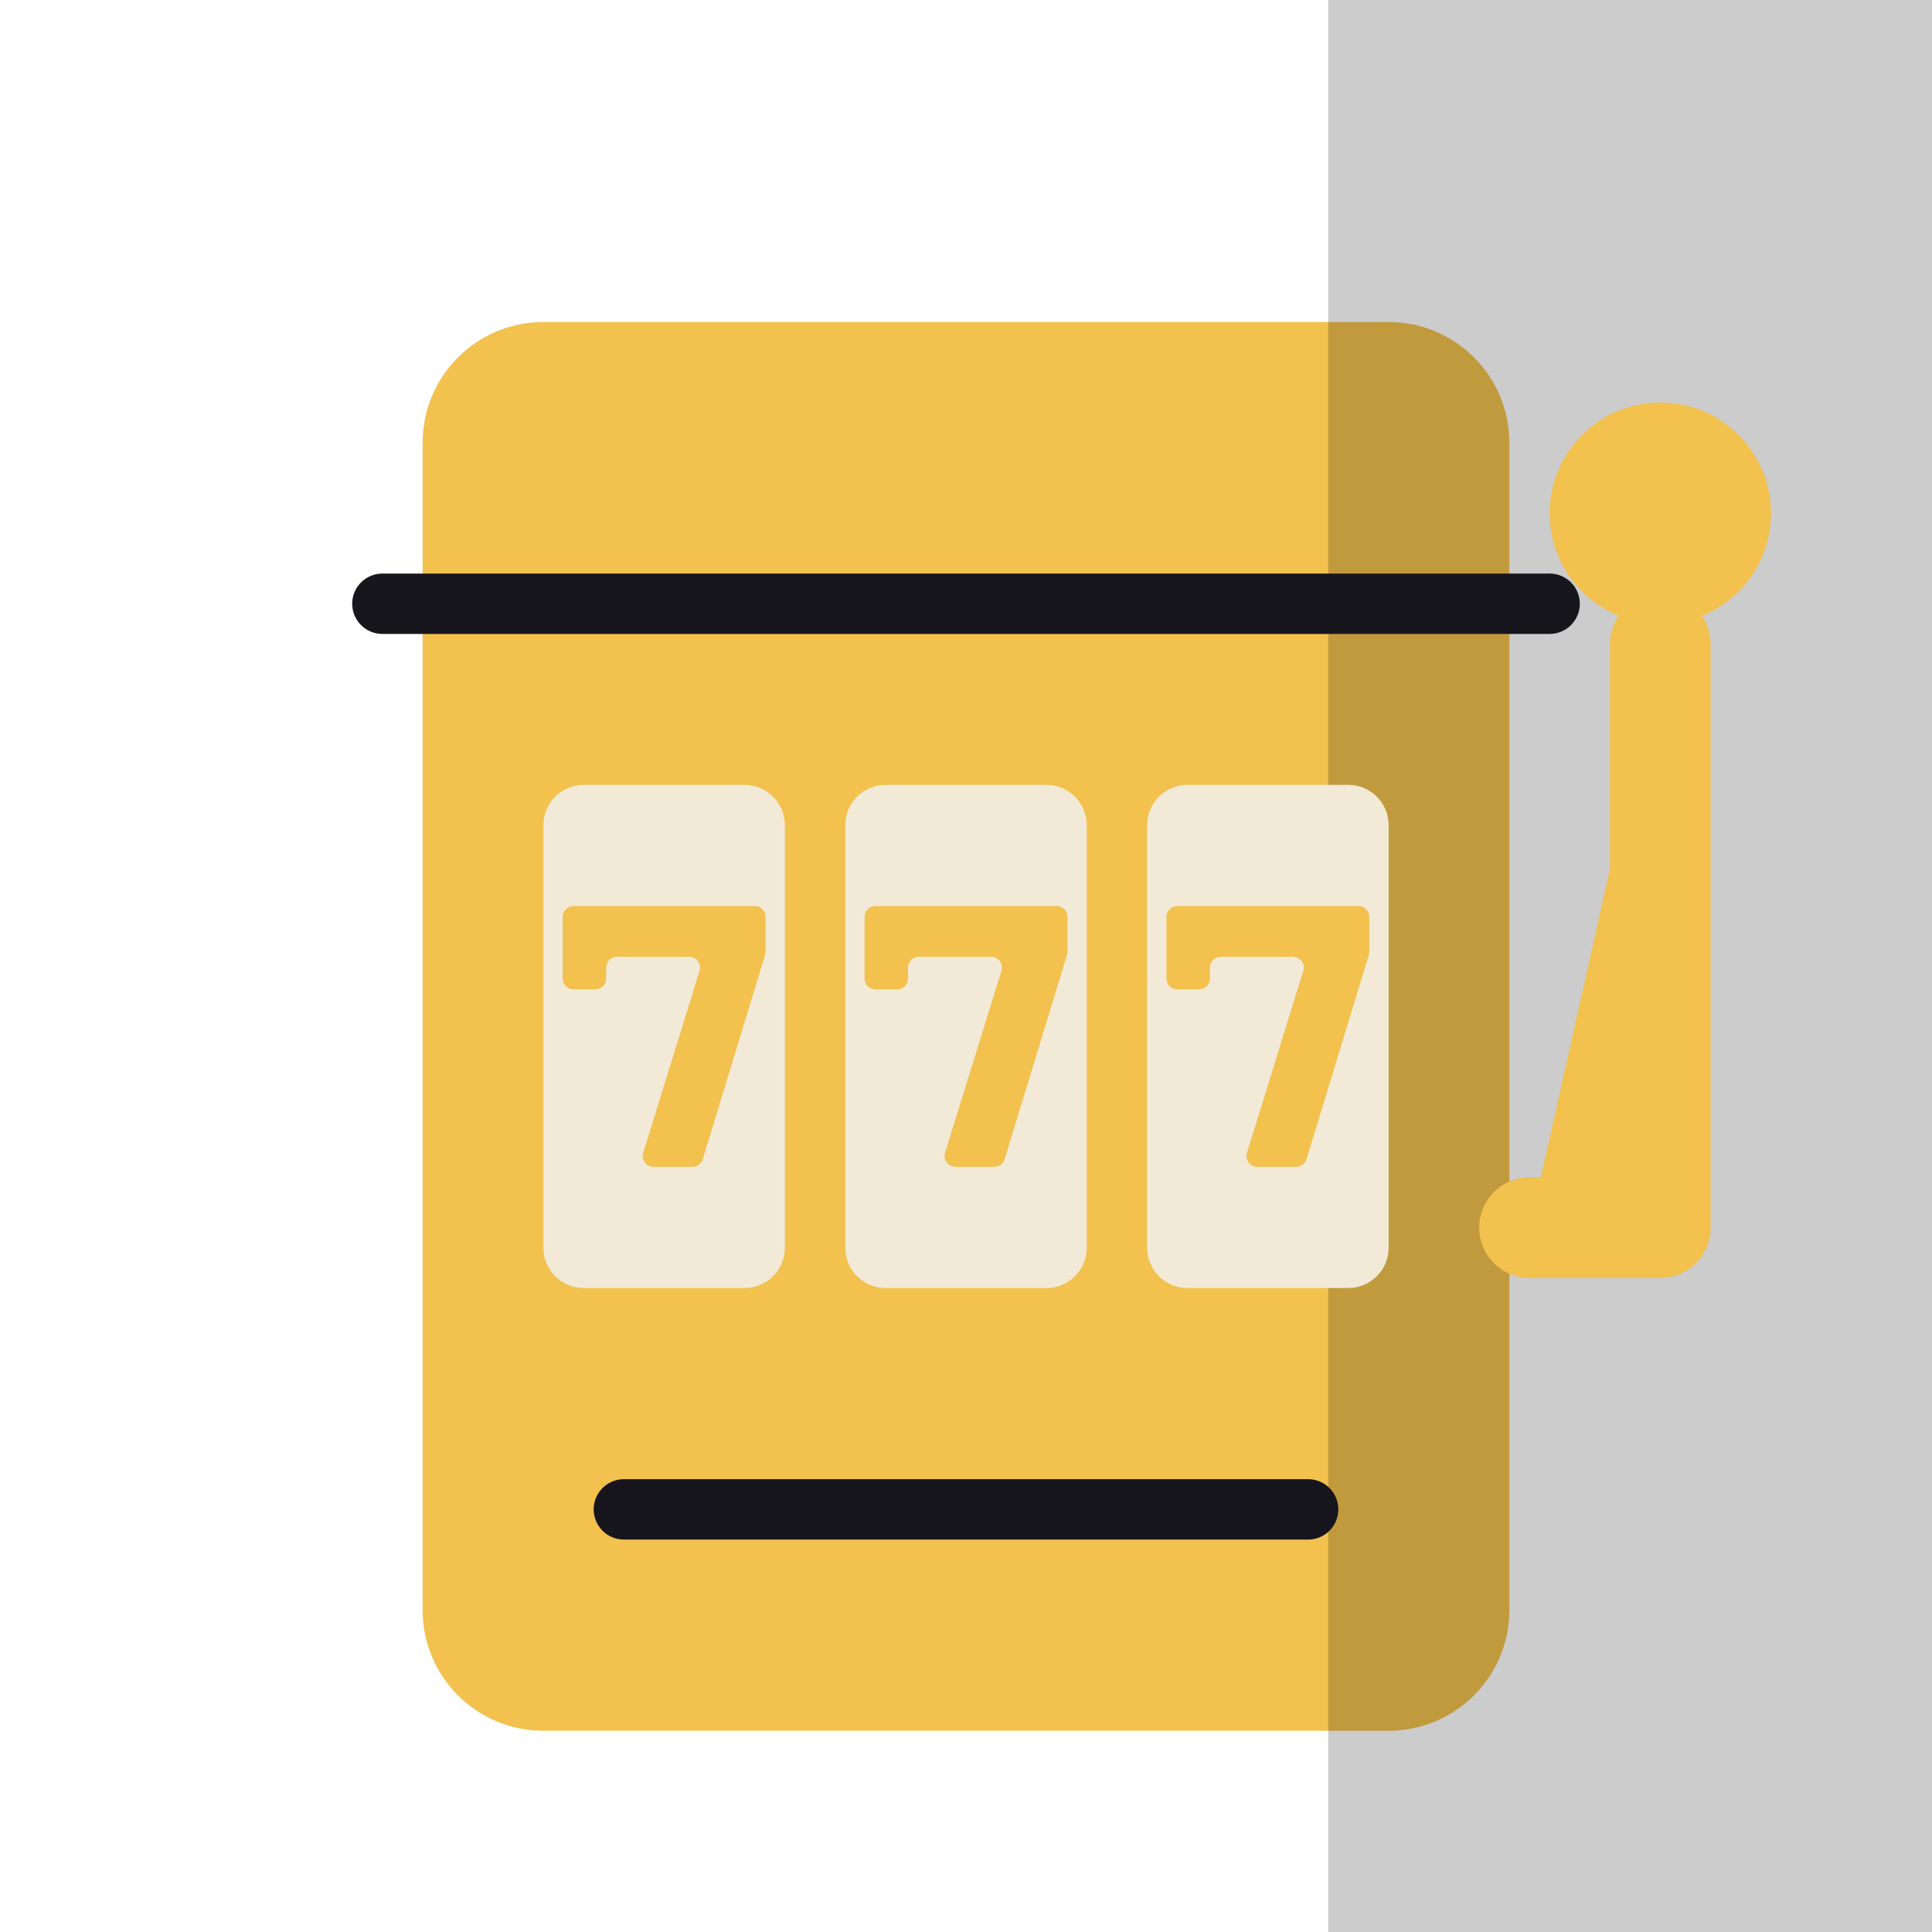
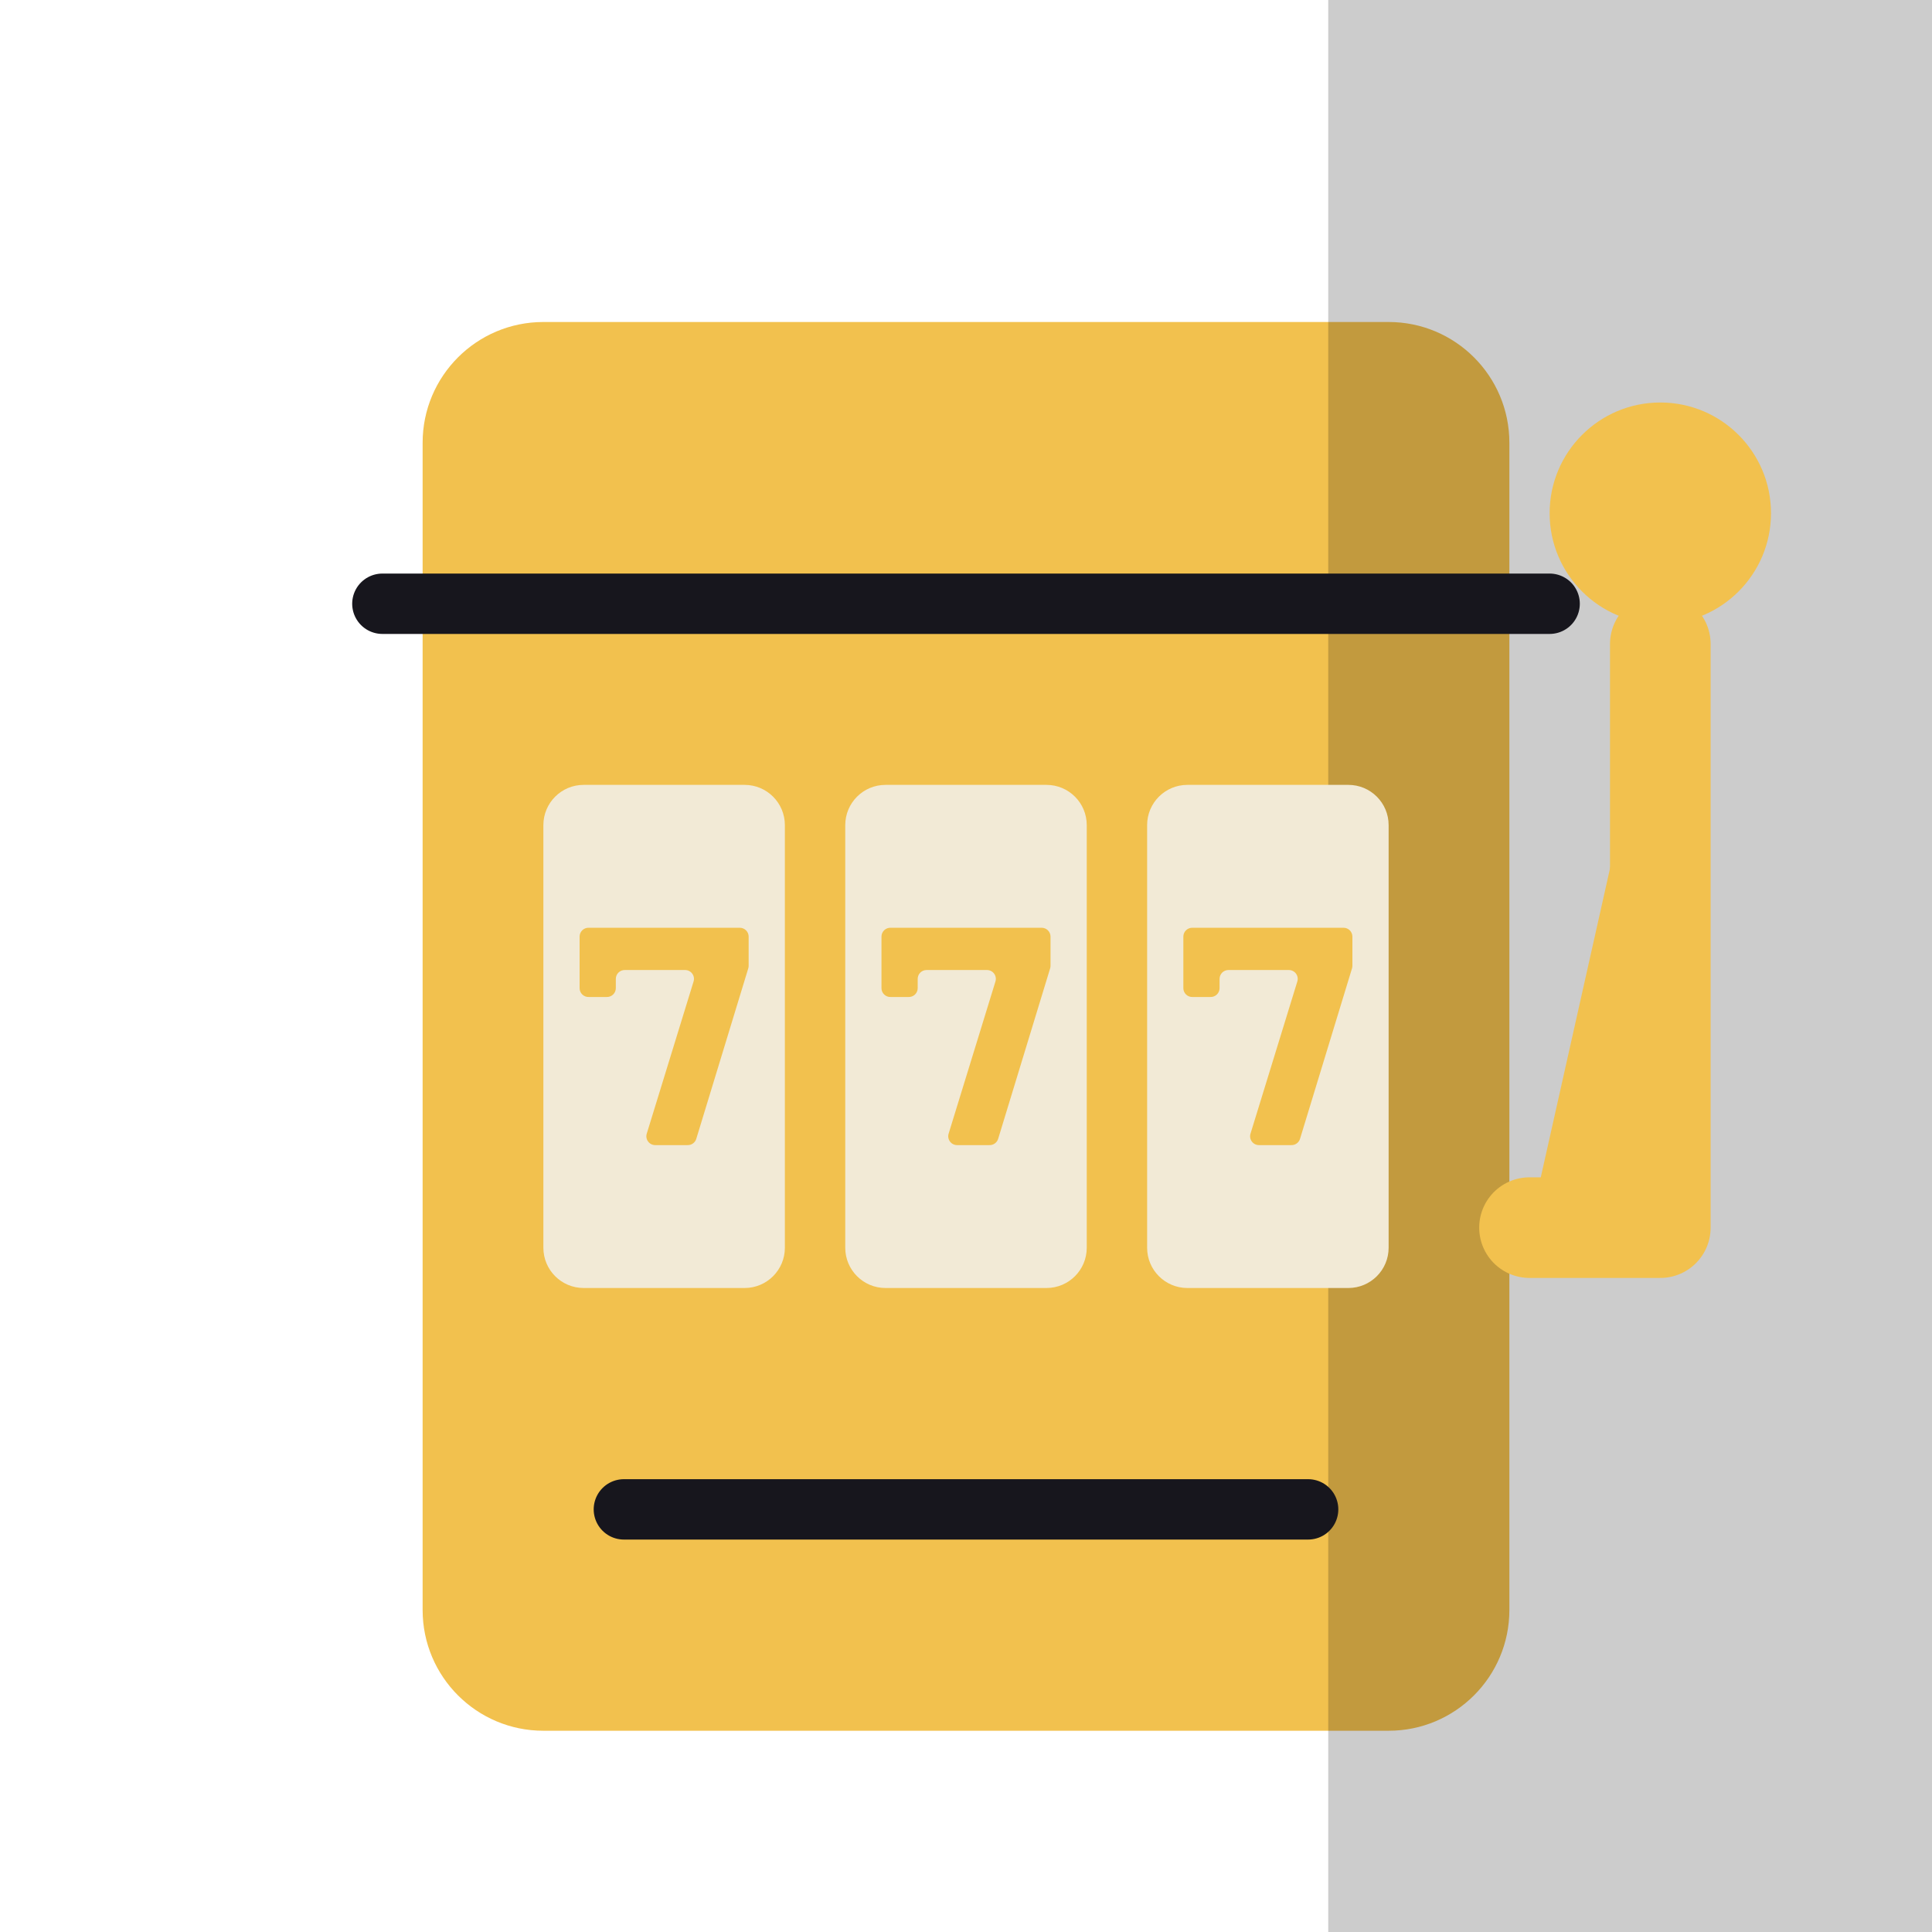
<svg xmlns="http://www.w3.org/2000/svg" viewBox="0 0 48 48" width="48" height="48">
  <style>.ink&gt;.body,.line.ink{fill:#f2c14e}.tint&gt;.body{fill:#f2c14e;opacity:.4}.cream&gt;.body{fill:#f2ead6}.shade{fill:#000;opacity:.2}.glint{fill:none;stroke:#f2ead6;stroke-width:1.5;stroke-linecap:round}.cut{fill:#17161d}.cut[stroke-width]{fill:none;stroke:#17161d;stroke-linecap:round;stroke-linejoin:round}.line{fill:none;stroke:#f2c14e;stroke-linecap:round;stroke-linejoin:round}.line.tint{opacity:.4}.line.cream{stroke:#f2ead6}</style>
  <g class="icon">
    <g class="piece ink">
      <path class="body" d="M13.5,8H34.5A3,3 0 0 1 37.5,11V40A3,3 0 0 1 34.5,43H13.5A3,3 0 0 1 10.5,40V11A3,3 0 0 1 13.5,8Z" />
      <path class="shade" d="M33,-20H70V70H33Z" />
      <path class="cut" d="M9.5,15H38.5" stroke-width="1.5" />
      <path class="cut" d="M15.5,37.5H32.5" stroke-width="1.5" />
    </g>
    <g class="piece cream" data-seam="false">
      <path class="body" d="M14.5,19.5H18.5A1,1 0 0 1 19.5,20.5V31A1,1 0 0 1 18.5,32H14.5A1,1 0 0 1 13.5,31V20.5A1,1 0 0 1 14.5,19.5Z" />
    </g>
    <g class="piece cream" data-seam="false">
      <path class="body" d="M22,19.5H26A1,1 0 0 1 27,20.5V31A1,1 0 0 1 26,32H22A1,1 0 0 1 21,31V20.5A1,1 0 0 1 22,19.5Z" />
    </g>
    <g class="piece cream" data-seam="false">
      <path class="body" d="M29.5,19.5H33.5A1,1 0 0 1 34.5,20.5V31A1,1 0 0 1 33.5,32H29.5A1,1 0 0 1 28.5,31V20.5A1,1 0 0 1 29.5,19.5Z" />
    </g>
    <g class="piece ink" data-seam="false" data-shade="false">
-       <path class="body" d="M13.98,24.31L13.98,22.78A0.27,0.27 0 0 1 14.25,22.51L18.75,22.51A0.27,0.27 0 0 1 19.02,22.78L19.02,23.64A0.27,0.27 0 0 1 19.01,23.72L17.46,28.8A0.27,0.27 0 0 1 17.2,28.99L16.24,28.99A0.27,0.27 0 0 1 15.98,28.64L17.38,24.12A0.27,0.27 0 0 0 17.12,23.77L15.33,23.77A0.27,0.27 0 0 0 15.06,24.04L15.06,24.31A0.27,0.27 0 0 1 14.79,24.58L14.25,24.58A0.27,0.27 0 0 1 13.98,24.31Z" />
+       <path class="body" d="M14.4,24.55L14.4,23.27A0.22,0.22 0 0 1 14.63,23.05L18.38,23.05A0.22,0.22 0 0 1 18.6,23.27L18.6,23.99A0.22,0.22 0 0 1 18.59,24.06L17.3,28.29A0.22,0.22 0 0 1 17.08,28.45L16.28,28.45A0.22,0.22 0 0 1 16.07,28.16L17.23,24.39A0.22,0.22 0 0 0 17.02,24.1L15.53,24.1A0.22,0.22 0 0 0 15.3,24.32L15.3,24.55A0.22,0.22 0 0 1 15.07,24.77L14.63,24.77A0.22,0.22 0 0 1 14.4,24.55Z" />
    </g>
    <g class="piece ink" data-seam="false" data-shade="false">
-       <path class="body" d="M21.48,24.31L21.48,22.78A0.27,0.27 0 0 1 21.75,22.51L26.25,22.51A0.27,0.27 0 0 1 26.52,22.78L26.52,23.64A0.27,0.27 0 0 1 26.51,23.72L24.96,28.8A0.27,0.27 0 0 1 24.7,28.99L23.74,28.99A0.27,0.27 0 0 1 23.48,28.64L24.88,24.12A0.27,0.27 0 0 0 24.62,23.77L22.83,23.77A0.27,0.27 0 0 0 22.56,24.04L22.56,24.31A0.27,0.27 0 0 1 22.29,24.58L21.75,24.58A0.27,0.27 0 0 1 21.48,24.31Z" />
+       <path class="body" d="M21.9,24.55L21.9,23.27A0.22,0.22 0 0 1 22.13,23.05L25.88,23.05A0.22,0.22 0 0 1 26.1,23.27L26.1,23.99A0.22,0.22 0 0 1 26.09,24.06L24.8,28.29A0.22,0.22 0 0 1 24.58,28.45L23.78,28.45A0.22,0.22 0 0 1 23.57,28.16L24.73,24.39A0.22,0.22 0 0 0 24.52,24.1L23.02,24.1A0.22,0.22 0 0 0 22.8,24.32L22.8,24.55A0.22,0.22 0 0 1 22.57,24.77L22.13,24.77A0.22,0.22 0 0 1 21.9,24.55Z" />
    </g>
    <g class="piece ink" data-seam="false" data-shade="false">
-       <path class="body" d="M28.98,24.31L28.98,22.78A0.27,0.27 0 0 1 29.25,22.51L33.75,22.51A0.27,0.27 0 0 1 34.02,22.78L34.02,23.64A0.27,0.27 0 0 1 34.01,23.72L32.46,28.8A0.27,0.27 0 0 1 32.2,28.99L31.24,28.99A0.27,0.27 0 0 1 30.98,28.64L32.38,24.12A0.27,0.27 0 0 0 32.12,23.77L30.33,23.77A0.27,0.27 0 0 0 30.06,24.04L30.06,24.31A0.27,0.27 0 0 1 29.79,24.58L29.25,24.58A0.27,0.27 0 0 1 28.98,24.31Z" />
+       <path class="body" d="M29.4,24.55L29.4,23.27A0.22,0.22 0 0 1 29.63,23.05L33.38,23.05A0.22,0.22 0 0 1 33.6,23.27L33.6,23.99A0.22,0.22 0 0 1 33.59,24.06L32.3,28.29A0.22,0.22 0 0 1 32.08,28.45L31.28,28.45A0.22,0.22 0 0 1 31.07,28.16L32.23,24.39A0.22,0.22 0 0 0 32.02,24.1L30.52,24.1A0.22,0.22 0 0 0 30.3,24.32L30.3,24.55A0.22,0.22 0 0 1 30.07,24.77L29.63,24.77A0.22,0.22 0 0 1 29.4,24.55Z" />
    </g>
    <path class="line ink" d="M38,30.5H41.25V16" stroke-width="2.5" />
    <g class="piece ink">
      <path class="body" d="M38.5,12.75A2.75,2.75 0 1 0 44,12.75A2.75,2.75 0 1 0 38.5,12.75Z" />
    </g>
  </g>
</svg>
